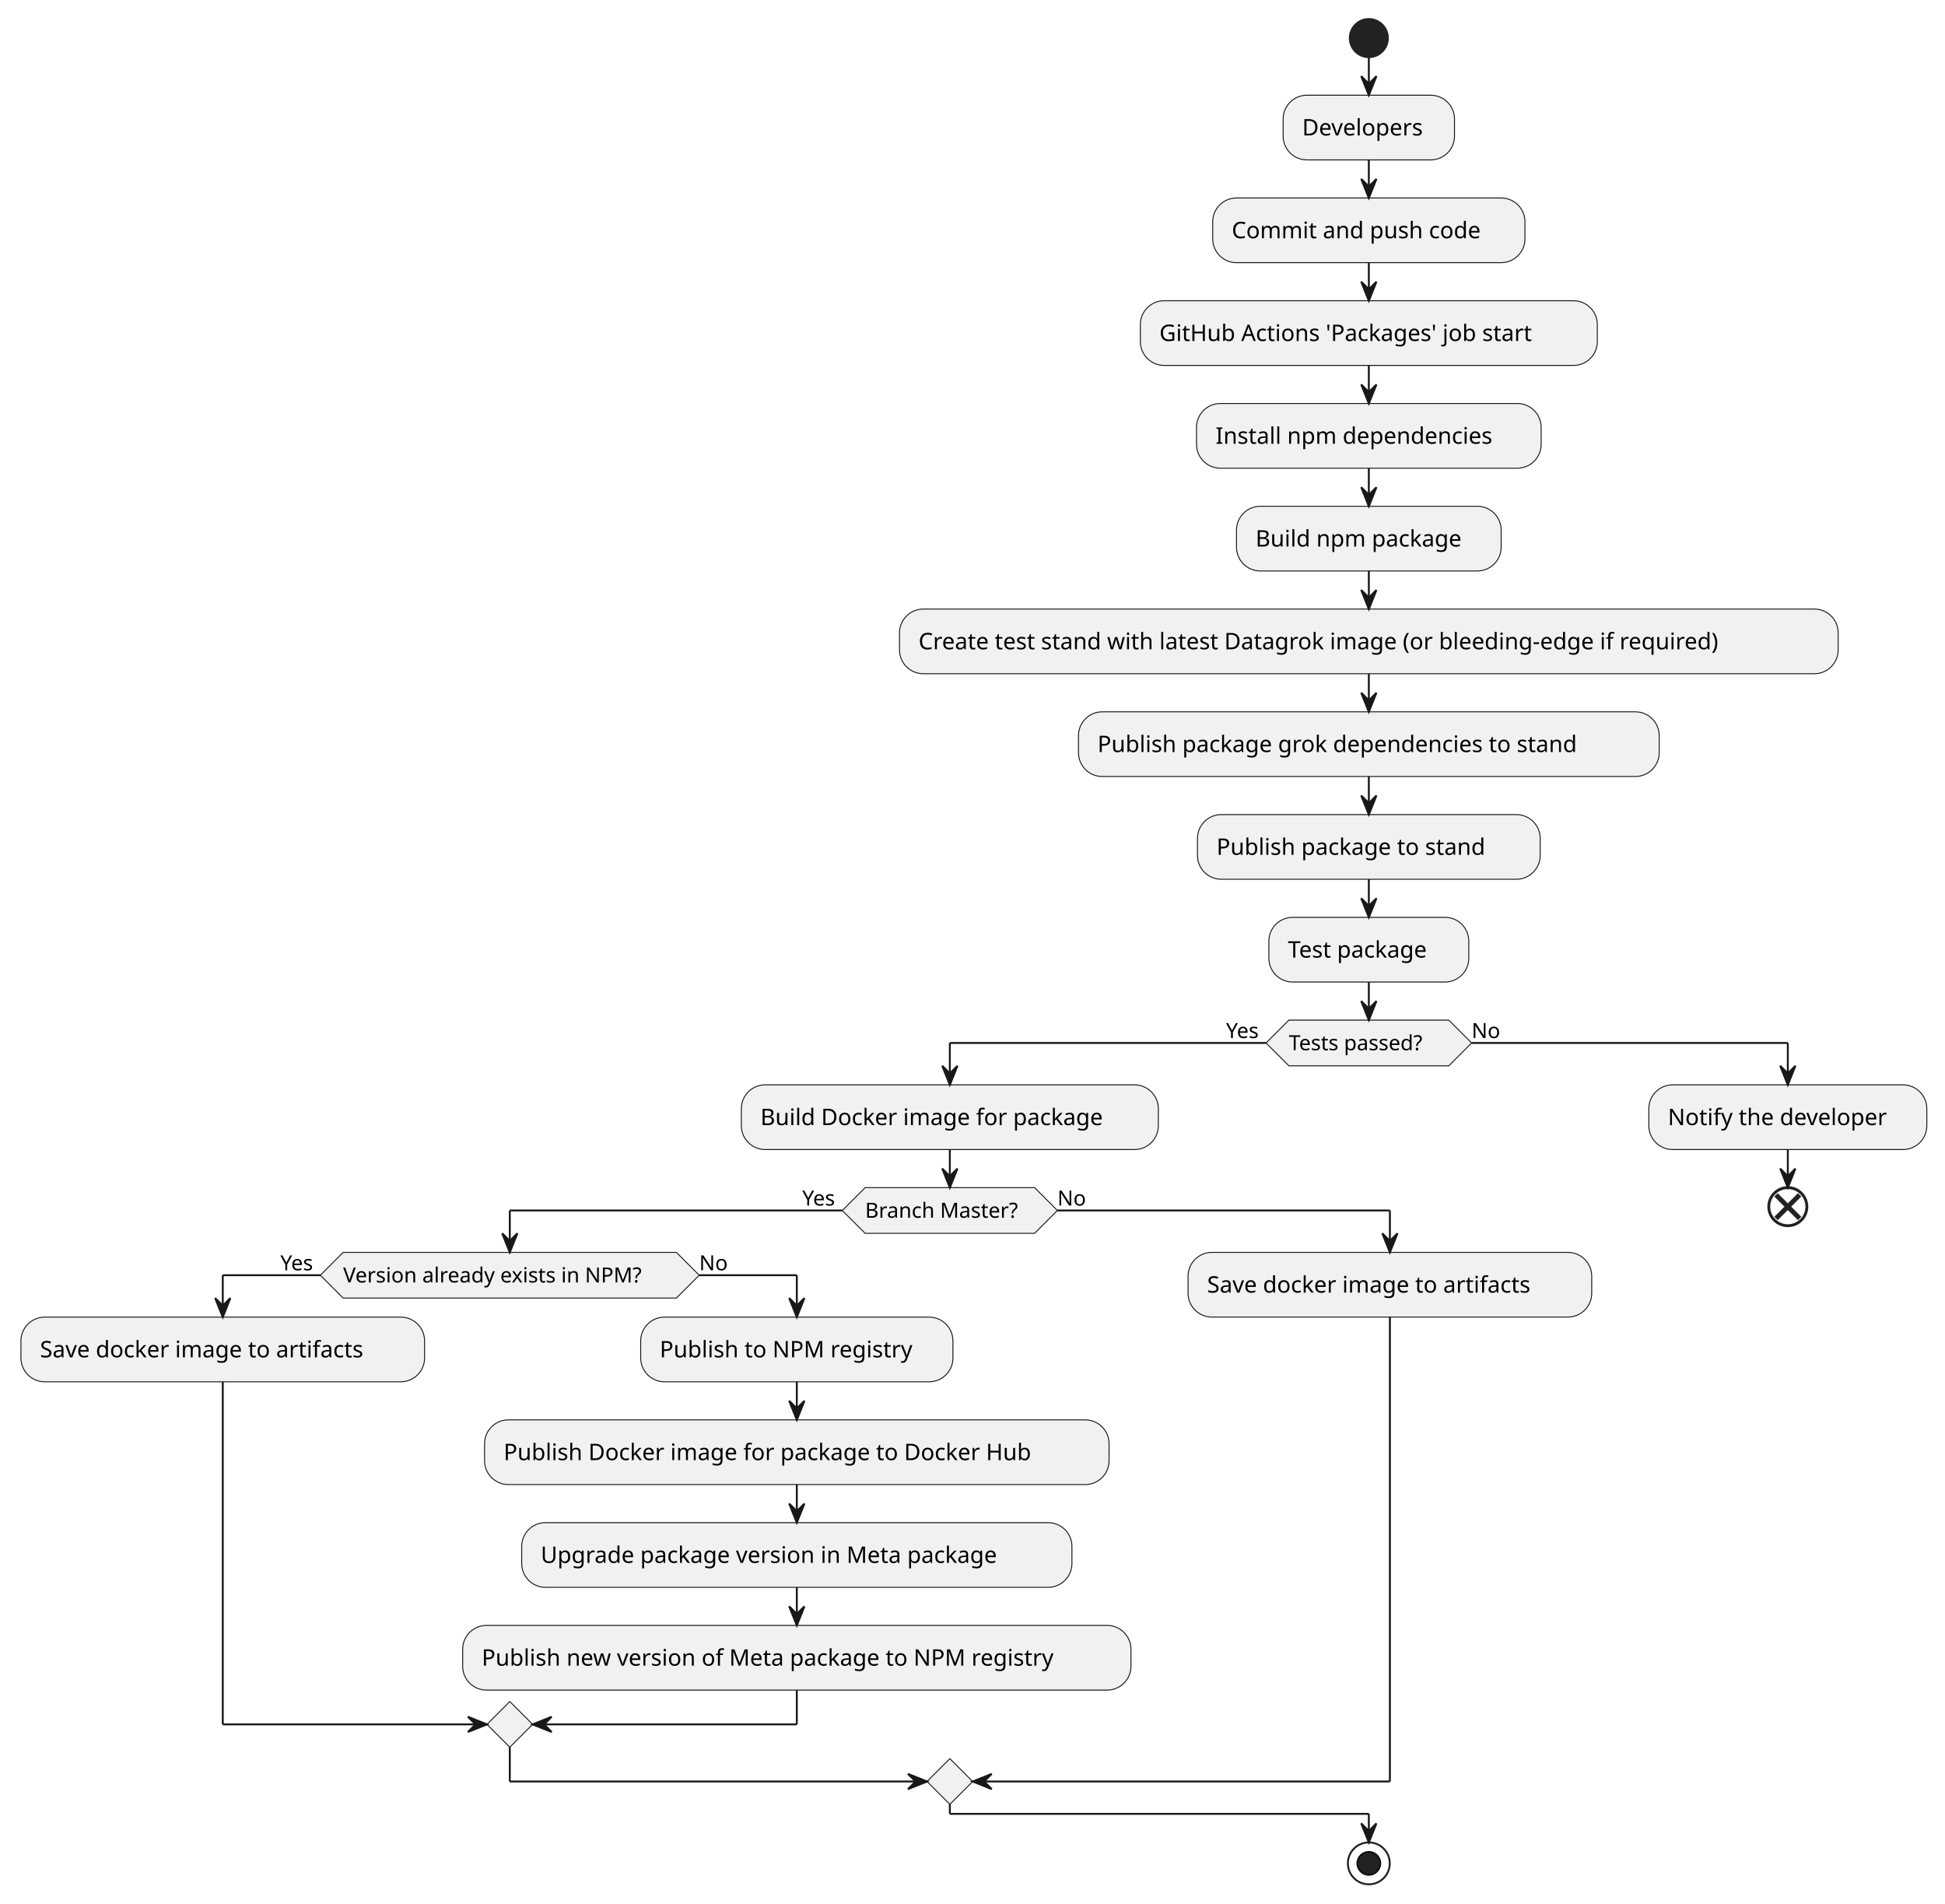
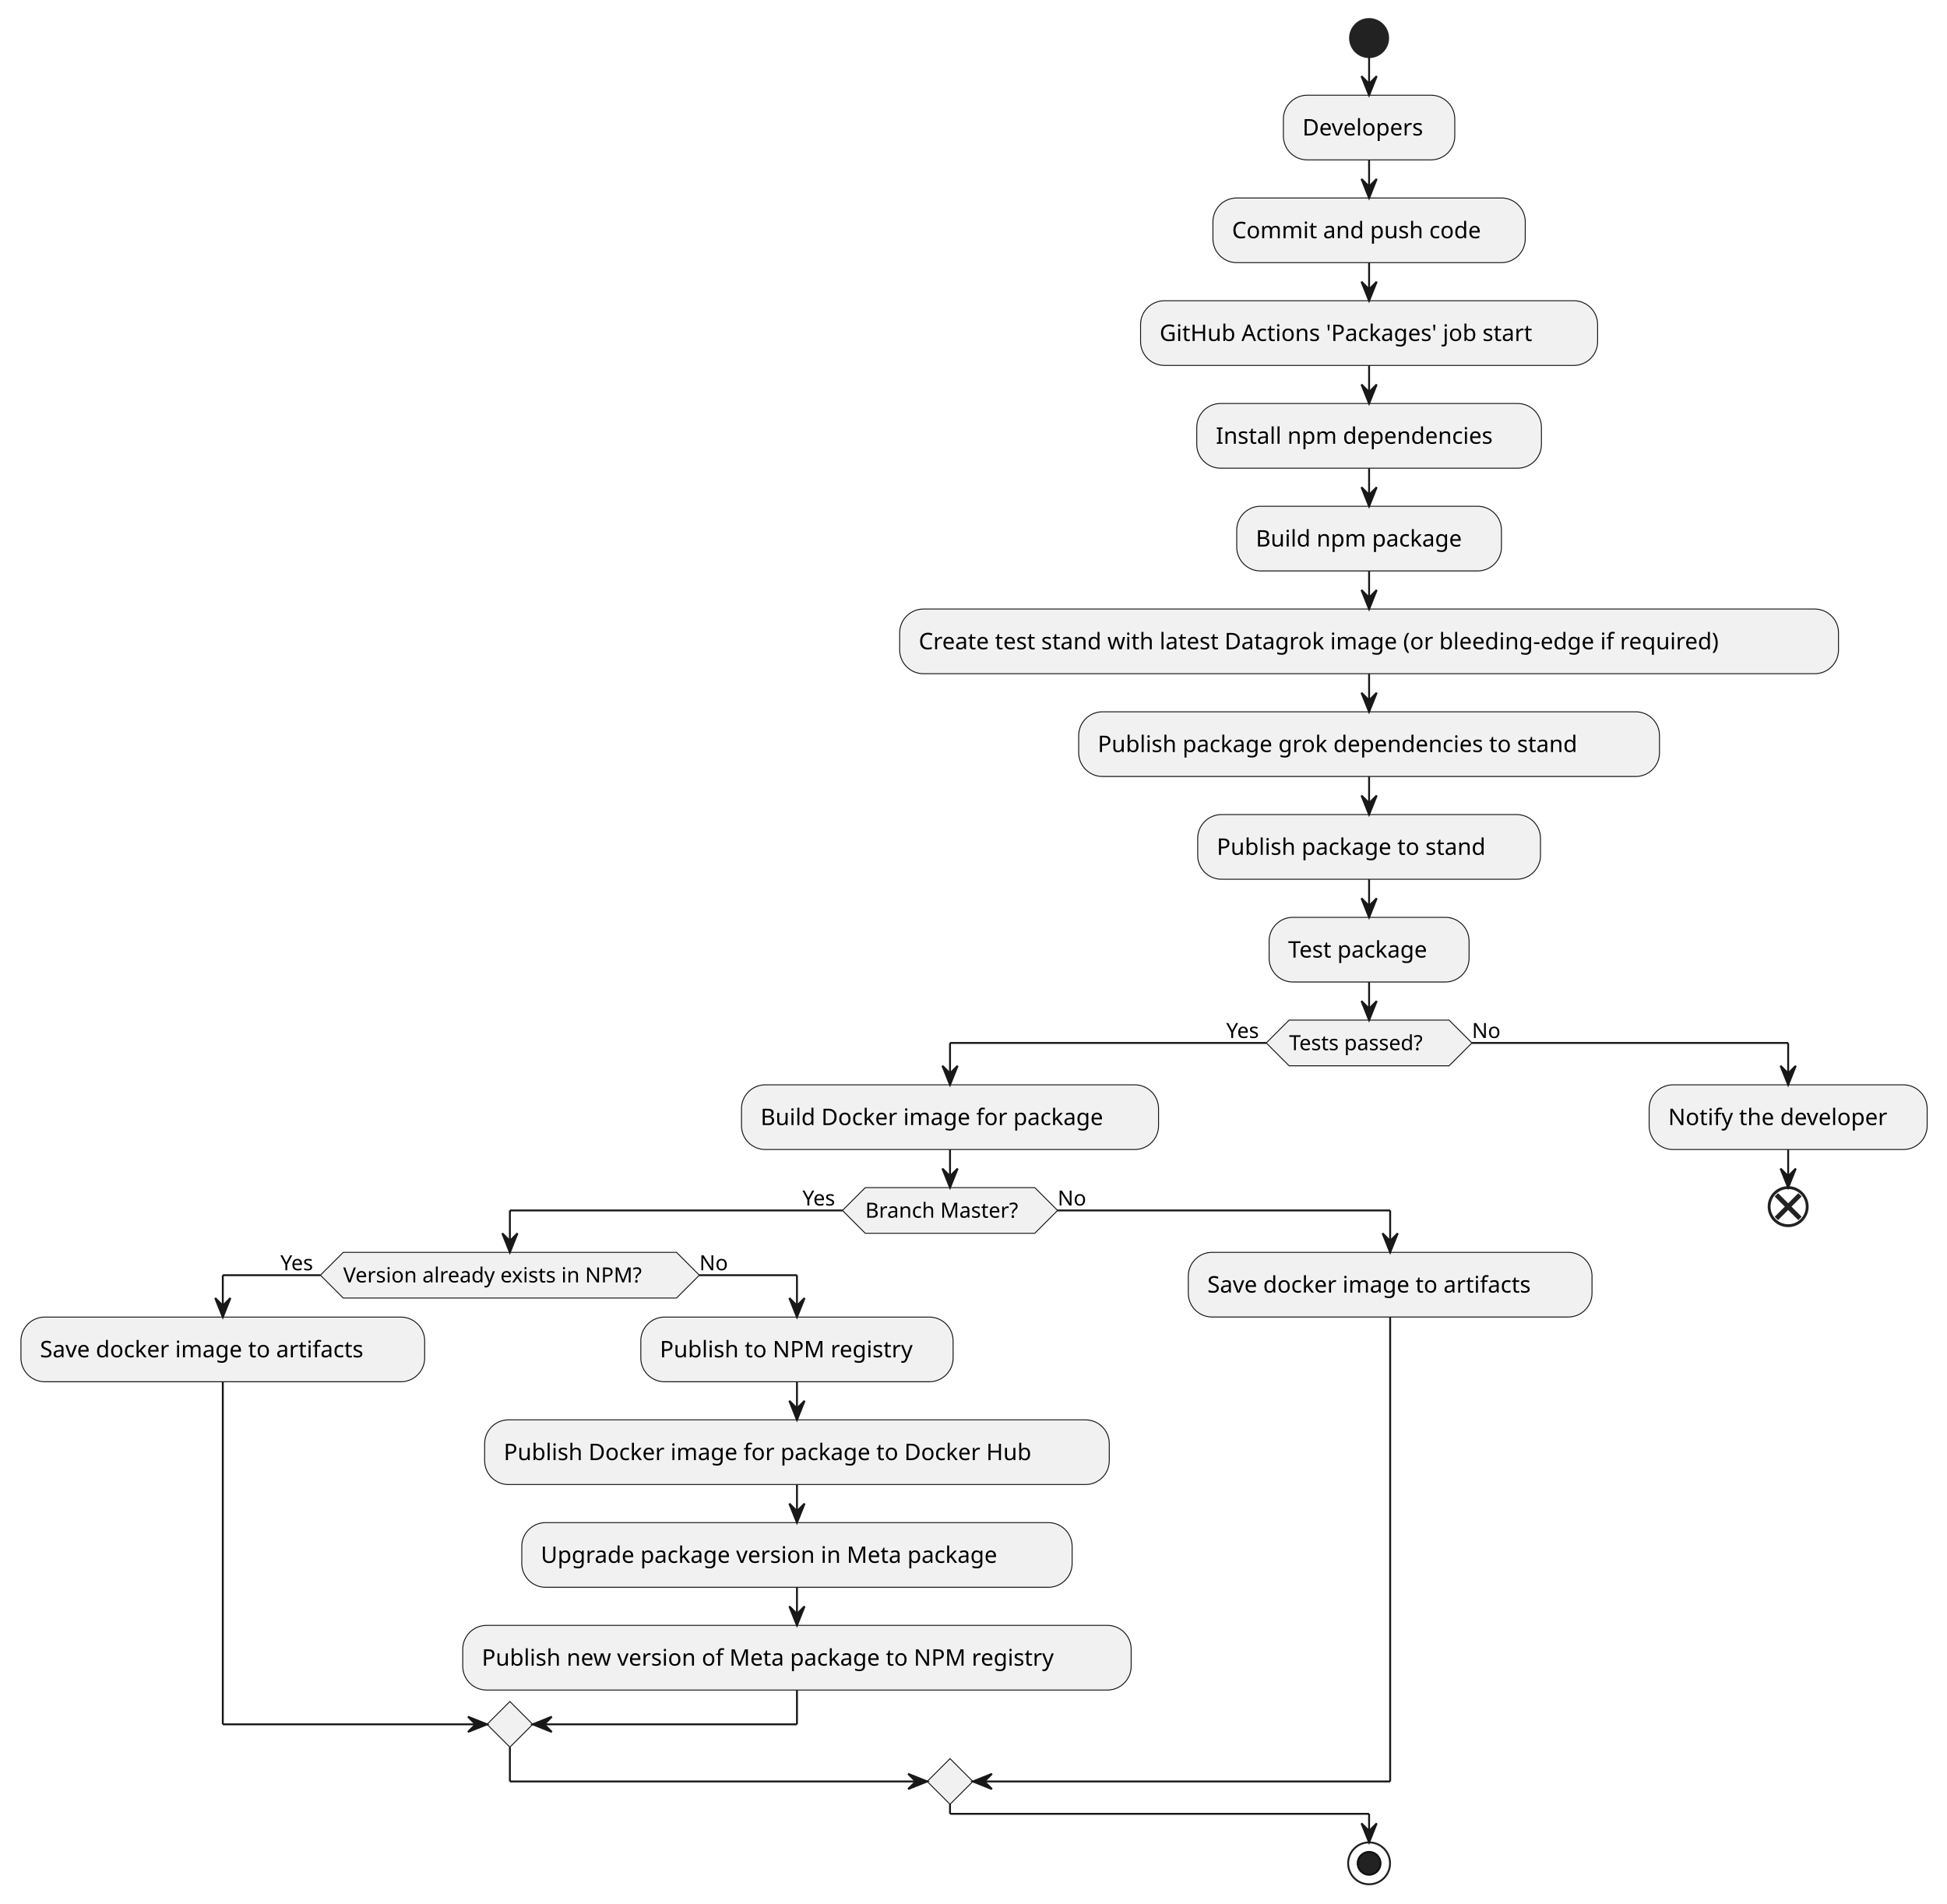
- <svg xmlns="http://www.w3.org/2000/svg" contentStyleType="text/css" height="500.219px" preserveAspectRatio="none" style="width:511px;height:500px;background:#FFFFFF;" version="1.1" viewBox="0 0 511 500" width="511.724px" zoomAndPan="magnify">
+ <svg xmlns="http://www.w3.org/2000/svg" contentStyleType="text/css" height="700.306px" preserveAspectRatio="none" style="width:716px;height:700px;background:#FFFFFF;" version="1.1" viewBox="0 0 716 700" width="716.413px" zoomAndPan="magnify">
  <defs />
  <g>
-     <ellipse cx="359.626" cy="10.004" fill="#222222" rx="5.002" ry="5.002" style="stroke:#222222;stroke-width:0.5;" />
-     <rect fill="#F1F1F1" height="16.992" rx="6.253" ry="6.253" style="stroke:#181818;stroke-width:0.25;" width="45.02" x="337.116" y="25.011" />
-     <text fill="#000000" font-family="sans-serif" font-size="6.003" lengthAdjust="spacing" textLength="35.015" x="342.118" y="35.585">Developers</text>
-     <rect fill="#F1F1F1" height="16.992" rx="6.253" ry="6.253" style="stroke:#181818;stroke-width:0.25;" width="82.036" x="318.608" y="52.007" />
-     <text fill="#000000" font-family="sans-serif" font-size="6.003" lengthAdjust="spacing" textLength="72.031" x="323.61" y="62.581">Commit and push code</text>
-     <rect fill="#F1F1F1" height="16.992" rx="6.253" ry="6.253" style="stroke:#181818;stroke-width:0.25;" width="120.052" x="299.6" y="79.003" />
-     <text fill="#000000" font-family="sans-serif" font-size="6.003" lengthAdjust="spacing" textLength="110.048" x="304.602" y="89.577">GitHub Actions 'Packages' job start</text>
-     <rect fill="#F1F1F1" height="16.992" rx="6.253" ry="6.253" style="stroke:#181818;stroke-width:0.25;" width="90.54" x="314.356" y="105.999" />
-     <text fill="#000000" font-family="sans-serif" font-size="6.003" lengthAdjust="spacing" textLength="80.535" x="319.358" y="116.573">Install npm dependencies</text>
-     <rect fill="#F1F1F1" height="16.992" rx="6.253" ry="6.253" style="stroke:#181818;stroke-width:0.25;" width="69.53" x="324.861" y="132.996" />
-     <text fill="#000000" font-family="sans-serif" font-size="6.003" lengthAdjust="spacing" textLength="59.526" x="329.863" y="143.57">Build npm package</text>
-     <rect fill="#F1F1F1" height="16.992" rx="6.253" ry="6.253" style="stroke:#181818;stroke-width:0.25;" width="246.608" x="236.322" y="159.992" />
-     <text fill="#000000" font-family="sans-serif" font-size="6.003" lengthAdjust="spacing" textLength="236.603" x="241.324" y="170.566">Create test stand with latest Datagrok image (or bleeding-edge if required)</text>
-     <rect fill="#F1F1F1" height="16.992" rx="6.253" ry="6.253" style="stroke:#181818;stroke-width:0.25;" width="152.567" x="283.343" y="186.988" />
-     <text fill="#000000" font-family="sans-serif" font-size="6.003" lengthAdjust="spacing" textLength="142.562" x="288.345" y="197.562">Publish package grok dependencies to stand</text>
-     <rect fill="#F1F1F1" height="16.992" rx="6.253" ry="6.253" style="stroke:#181818;stroke-width:0.25;" width="90.039" x="314.606" y="213.984" />
-     <text fill="#000000" font-family="sans-serif" font-size="6.003" lengthAdjust="spacing" textLength="80.035" x="319.609" y="224.558">Publish package to stand</text>
-     <rect fill="#F1F1F1" height="16.992" rx="6.253" ry="6.253" style="stroke:#181818;stroke-width:0.25;" width="52.523" x="333.365" y="240.98" />
-     <text fill="#000000" font-family="sans-serif" font-size="6.003" lengthAdjust="spacing" textLength="42.519" x="338.367" y="251.554">Test package</text>
-     <polygon fill="#F1F1F1" points="338.617,267.977,380.635,267.977,386.638,273.979,380.635,279.982,338.617,279.982,332.614,273.979,338.617,267.977" style="stroke:#181818;stroke-width:0.25;" />
-     <text fill="#000000" font-family="sans-serif" font-size="5.502" lengthAdjust="spacing" textLength="42.018" x="338.617" y="275.884">Tests passed?</text>
-     <text fill="#000000" font-family="sans-serif" font-size="5.502" lengthAdjust="spacing" textLength="10.505" x="322.11" y="272.682">Yes</text>
-     <text fill="#000000" font-family="sans-serif" font-size="5.502" lengthAdjust="spacing" textLength="7.503" x="386.638" y="272.682">No</text>
-     <rect fill="#F1F1F1" height="16.992" rx="6.253" ry="6.253" style="stroke:#181818;stroke-width:0.25;" width="109.548" x="194.773" y="284.984" />
-     <text fill="#000000" font-family="sans-serif" font-size="6.003" lengthAdjust="spacing" textLength="99.544" x="199.775" y="295.558">Build Docker image for package</text>
-     <polygon fill="#F1F1F1" points="227.287,311.98,271.806,311.98,277.809,317.983,271.806,323.986,227.287,323.986,221.284,317.983,227.287,311.98" style="stroke:#181818;stroke-width:0.25;" />
-     <text fill="#000000" font-family="sans-serif" font-size="5.502" lengthAdjust="spacing" textLength="44.52" x="227.287" y="319.888">Branch Master?</text>
-     <text fill="#000000" font-family="sans-serif" font-size="5.502" lengthAdjust="spacing" textLength="10.505" x="210.78" y="316.685">Yes</text>
-     <text fill="#000000" font-family="sans-serif" font-size="5.502" lengthAdjust="spacing" textLength="7.503" x="277.809" y="316.685">No</text>
-     <polygon fill="#F1F1F1" points="90.164,328.988,177.703,328.988,183.705,334.99,177.703,340.993,90.164,340.993,84.162,334.99,90.164,328.988" style="stroke:#181818;stroke-width:0.25;" />
-     <text fill="#000000" font-family="sans-serif" font-size="5.502" lengthAdjust="spacing" textLength="87.538" x="90.164" y="336.895">Version already exists in NPM?</text>
-     <text fill="#000000" font-family="sans-serif" font-size="5.502" lengthAdjust="spacing" textLength="10.505" x="73.657" y="333.693">Yes</text>
-     <text fill="#000000" font-family="sans-serif" font-size="5.502" lengthAdjust="spacing" textLength="7.503" x="183.705" y="333.693">No</text>
-     <rect fill="#F1F1F1" height="16.992" rx="6.253" ry="6.253" style="stroke:#181818;stroke-width:0.25;" width="106.046" x="5.502" y="345.995" />
-     <text fill="#000000" font-family="sans-serif" font-size="6.003" lengthAdjust="spacing" textLength="96.042" x="10.505" y="356.569">Save docker image to artifacts</text>
-     <rect fill="#F1F1F1" height="16.992" rx="6.253" ry="6.253" style="stroke:#181818;stroke-width:0.25;" width="82.036" x="168.324" y="345.995" />
-     <text fill="#000000" font-family="sans-serif" font-size="6.003" lengthAdjust="spacing" textLength="72.031" x="173.326" y="356.569">Publish to NPM registry</text>
-     <rect fill="#F1F1F1" height="16.992" rx="6.253" ry="6.253" style="stroke:#181818;stroke-width:0.25;" width="164.072" x="127.306" y="372.991" />
-     <text fill="#000000" font-family="sans-serif" font-size="6.003" lengthAdjust="spacing" textLength="154.067" x="132.308" y="383.565">Publish Docker image for package to Docker Hub</text>
-     <rect fill="#F1F1F1" height="16.992" rx="6.253" ry="6.253" style="stroke:#181818;stroke-width:0.25;" width="144.563" x="137.06" y="399.988" />
-     <text fill="#000000" font-family="sans-serif" font-size="6.003" lengthAdjust="spacing" textLength="134.559" x="142.062" y="410.562">Upgrade package version in Meta package</text>
-     <rect fill="#F1F1F1" height="16.992" rx="6.253" ry="6.253" style="stroke:#181818;stroke-width:0.25;" width="175.577" x="121.553" y="426.984" />
-     <text fill="#000000" font-family="sans-serif" font-size="6.003" lengthAdjust="spacing" textLength="165.572" x="126.555" y="437.558">Publish new version of Meta package to NPM registry</text>
-     <polygon fill="#F1F1F1" points="133.934,446.977,139.936,452.979,133.934,458.982,127.931,452.979,133.934,446.977" style="stroke:#181818;stroke-width:0.25;" />
-     <rect fill="#F1F1F1" height="16.992" rx="6.253" ry="6.253" style="stroke:#181818;stroke-width:0.25;" width="106.046" x="312.137" y="328.988" />
-     <text fill="#000000" font-family="sans-serif" font-size="6.003" lengthAdjust="spacing" textLength="96.042" x="317.139" y="339.562">Save docker image to artifacts</text>
-     <polygon fill="#F1F1F1" points="249.547,461.983,255.549,467.986,249.547,473.989,243.544,467.986,249.547,461.983" style="stroke:#181818;stroke-width:0.25;" />
-     <rect fill="#F1F1F1" height="16.992" rx="6.253" ry="6.253" style="stroke:#181818;stroke-width:0.25;" width="73.032" x="433.19" y="284.984" />
-     <text fill="#000000" font-family="sans-serif" font-size="6.003" lengthAdjust="spacing" textLength="63.028" x="438.192" y="295.558">Notify the developer</text>
-     <ellipse cx="469.705" cy="316.982" fill="none" rx="5.002" ry="5.002" style="stroke:#222222;stroke-width:0.75;" />
-     <line style="stroke:#222222;stroke-width:1.251;" x1="466.611" x2="472.8" y1="313.887" y2="320.077" />
-     <line style="stroke:#222222;stroke-width:1.251;" x1="472.8" x2="466.611" y1="313.887" y2="320.077" />
-     <ellipse cx="359.626" cy="489.495" fill="none" rx="5.502" ry="5.502" style="stroke:#222222;stroke-width:0.5;" />
-     <ellipse cx="359.626" cy="489.495" fill="#222222" rx="3.001" ry="3.001" style="stroke:#111111;stroke-width:0.5;" />
-     <line style="stroke:#181818;stroke-width:0.5;" x1="359.626" x2="359.626" y1="15.007" y2="25.011" />
-     <polygon fill="#181818" points="357.625,20.009,359.626,25.011,361.627,20.009,359.626,22.01" style="stroke:#181818;stroke-width:0.5;" />
-     <line style="stroke:#181818;stroke-width:0.5;" x1="359.626" x2="359.626" y1="42.003" y2="52.007" />
-     <polygon fill="#181818" points="357.625,47.005,359.626,52.007,361.627,47.005,359.626,49.006" style="stroke:#181818;stroke-width:0.5;" />
-     <line style="stroke:#181818;stroke-width:0.5;" x1="359.626" x2="359.626" y1="68.999" y2="79.003" />
-     <polygon fill="#181818" points="357.625,74.001,359.626,79.003,361.627,74.001,359.626,76.002" style="stroke:#181818;stroke-width:0.5;" />
-     <line style="stroke:#181818;stroke-width:0.5;" x1="359.626" x2="359.626" y1="95.995" y2="105.999" />
-     <polygon fill="#181818" points="357.625,100.997,359.626,105.999,361.627,100.997,359.626,102.998" style="stroke:#181818;stroke-width:0.5;" />
-     <line style="stroke:#181818;stroke-width:0.5;" x1="359.626" x2="359.626" y1="122.991" y2="132.996" />
-     <polygon fill="#181818" points="357.625,127.993,359.626,132.996,361.627,127.993,359.626,129.994" style="stroke:#181818;stroke-width:0.5;" />
-     <line style="stroke:#181818;stroke-width:0.5;" x1="359.626" x2="359.626" y1="149.988" y2="159.992" />
-     <polygon fill="#181818" points="357.625,154.99,359.626,159.992,361.627,154.99,359.626,156.991" style="stroke:#181818;stroke-width:0.5;" />
-     <line style="stroke:#181818;stroke-width:0.5;" x1="359.626" x2="359.626" y1="176.984" y2="186.988" />
-     <polygon fill="#181818" points="357.625,181.986,359.626,186.988,361.627,181.986,359.626,183.987" style="stroke:#181818;stroke-width:0.5;" />
-     <line style="stroke:#181818;stroke-width:0.5;" x1="359.626" x2="359.626" y1="203.98" y2="213.984" />
-     <polygon fill="#181818" points="357.625,208.982,359.626,213.984,361.627,208.982,359.626,210.983" style="stroke:#181818;stroke-width:0.5;" />
-     <line style="stroke:#181818;stroke-width:0.5;" x1="359.626" x2="359.626" y1="230.976" y2="240.98" />
-     <polygon fill="#181818" points="357.625,235.978,359.626,240.98,361.627,235.978,359.626,237.979" style="stroke:#181818;stroke-width:0.5;" />
-     <line style="stroke:#181818;stroke-width:0.5;" x1="209.342" x2="209.342" y1="362.987" y2="372.991" />
-     <polygon fill="#181818" points="207.341,367.989,209.342,372.991,211.343,367.989,209.342,369.99" style="stroke:#181818;stroke-width:0.5;" />
-     <line style="stroke:#181818;stroke-width:0.5;" x1="209.342" x2="209.342" y1="389.983" y2="399.988" />
-     <polygon fill="#181818" points="207.341,394.985,209.342,399.988,211.343,394.985,209.342,396.986" style="stroke:#181818;stroke-width:0.5;" />
-     <line style="stroke:#181818;stroke-width:0.5;" x1="209.342" x2="209.342" y1="416.979" y2="426.984" />
-     <polygon fill="#181818" points="207.341,421.981,209.342,426.984,211.343,421.981,209.342,423.982" style="stroke:#181818;stroke-width:0.5;" />
-     <line style="stroke:#181818;stroke-width:0.5;" x1="84.162" x2="58.526" y1="334.99" y2="334.99" />
-     <line style="stroke:#181818;stroke-width:0.5;" x1="58.526" x2="58.526" y1="334.99" y2="345.995" />
-     <polygon fill="#181818" points="56.525,340.993,58.526,345.995,60.526,340.993,58.526,342.994" style="stroke:#181818;stroke-width:0.5;" />
-     <line style="stroke:#181818;stroke-width:0.5;" x1="183.705" x2="209.342" y1="334.99" y2="334.99" />
-     <line style="stroke:#181818;stroke-width:0.5;" x1="209.342" x2="209.342" y1="334.99" y2="345.995" />
-     <polygon fill="#181818" points="207.341,340.993,209.342,345.995,211.343,340.993,209.342,342.994" style="stroke:#181818;stroke-width:0.5;" />
-     <line style="stroke:#181818;stroke-width:0.5;" x1="58.526" x2="58.526" y1="362.987" y2="452.979" />
-     <line style="stroke:#181818;stroke-width:0.5;" x1="58.526" x2="127.931" y1="452.979" y2="452.979" />
-     <polygon fill="#181818" points="122.929,450.979,127.931,452.979,122.929,454.98,124.93,452.979" style="stroke:#181818;stroke-width:0.5;" />
-     <line style="stroke:#181818;stroke-width:0.5;" x1="209.342" x2="209.342" y1="443.976" y2="452.979" />
-     <line style="stroke:#181818;stroke-width:0.5;" x1="209.342" x2="139.936" y1="452.979" y2="452.979" />
-     <polygon fill="#181818" points="144.938,450.979,139.936,452.979,144.938,454.98,142.938,452.979" style="stroke:#181818;stroke-width:0.5;" />
-     <line style="stroke:#181818;stroke-width:0.5;" x1="221.284" x2="133.934" y1="317.983" y2="317.983" />
-     <line style="stroke:#181818;stroke-width:0.5;" x1="133.934" x2="133.934" y1="317.983" y2="328.988" />
-     <polygon fill="#181818" points="131.933,323.986,133.934,328.988,135.935,323.986,133.934,325.986" style="stroke:#181818;stroke-width:0.5;" />
-     <line style="stroke:#181818;stroke-width:0.5;" x1="277.809" x2="365.16" y1="317.983" y2="317.983" />
-     <line style="stroke:#181818;stroke-width:0.5;" x1="365.16" x2="365.16" y1="317.983" y2="328.988" />
-     <polygon fill="#181818" points="363.159,323.986,365.16,328.988,367.161,323.986,365.16,325.986" style="stroke:#181818;stroke-width:0.5;" />
-     <line style="stroke:#181818;stroke-width:0.5;" x1="133.934" x2="133.934" y1="458.982" y2="467.986" />
-     <line style="stroke:#181818;stroke-width:0.5;" x1="133.934" x2="243.544" y1="467.986" y2="467.986" />
-     <polygon fill="#181818" points="238.542,465.985,243.544,467.986,238.542,469.987,240.543,467.986" style="stroke:#181818;stroke-width:0.5;" />
-     <line style="stroke:#181818;stroke-width:0.5;" x1="365.16" x2="365.16" y1="345.979" y2="467.986" />
-     <line style="stroke:#181818;stroke-width:0.5;" x1="365.16" x2="255.549" y1="467.986" y2="467.986" />
-     <polygon fill="#181818" points="260.551,465.985,255.549,467.986,260.551,469.987,258.551,467.986" style="stroke:#181818;stroke-width:0.5;" />
-     <line style="stroke:#181818;stroke-width:0.5;" x1="249.547" x2="249.547" y1="301.976" y2="311.98" />
-     <polygon fill="#181818" points="247.546,306.978,249.547,311.98,251.548,306.978,249.547,308.979" style="stroke:#181818;stroke-width:0.5;" />
-     <line style="stroke:#181818;stroke-width:0.5;" x1="469.705" x2="469.705" y1="301.976" y2="311.98" />
-     <polygon fill="#181818" points="467.705,306.978,469.705,311.98,471.706,306.978,469.705,308.979" style="stroke:#181818;stroke-width:0.5;" />
-     <line style="stroke:#181818;stroke-width:0.5;" x1="332.614" x2="249.547" y1="273.979" y2="273.979" />
-     <line style="stroke:#181818;stroke-width:0.5;" x1="249.547" x2="249.547" y1="273.979" y2="284.984" />
-     <polygon fill="#181818" points="247.546,279.982,249.547,284.984,251.548,279.982,249.547,281.983" style="stroke:#181818;stroke-width:0.5;" />
-     <line style="stroke:#181818;stroke-width:0.5;" x1="386.638" x2="469.705" y1="273.979" y2="273.979" />
-     <line style="stroke:#181818;stroke-width:0.5;" x1="469.705" x2="469.705" y1="273.979" y2="284.984" />
-     <polygon fill="#181818" points="467.705,279.982,469.705,284.984,471.706,279.982,469.705,281.983" style="stroke:#181818;stroke-width:0.5;" />
-     <line style="stroke:#181818;stroke-width:0.5;" x1="249.547" x2="249.547" y1="473.989" y2="476.49" />
-     <line style="stroke:#181818;stroke-width:0.5;" x1="249.547" x2="359.626" y1="476.49" y2="476.49" />
-     <line style="stroke:#181818;stroke-width:0.5;" x1="359.626" x2="359.626" y1="476.49" y2="483.993" />
-     <polygon fill="#181818" points="357.625,478.991,359.626,483.993,361.627,478.991,359.626,480.992" style="stroke:#181818;stroke-width:0.5;" />
-     <line style="stroke:#181818;stroke-width:0.5;" x1="359.626" x2="359.626" y1="257.972" y2="267.977" />
-     <polygon fill="#181818" points="357.625,262.974,359.626,267.977,361.627,262.974,359.626,264.975" style="stroke:#181818;stroke-width:0.5;" />
+     <ellipse cx="503.476" cy="14.006" fill="#222222" rx="7.003" ry="7.003" style="stroke:#222222;stroke-width:0.7;" />
+     <rect fill="#F1F1F1" height="23.788" rx="8.754" ry="8.754" style="stroke:#181818;stroke-width:0.35;" width="63.028" x="471.963" y="35.015" />
+     <text fill="#000000" font-family="sans-serif" font-size="8.404" lengthAdjust="spacing" textLength="49.021" x="478.966" y="49.819">Developers</text>
+     <rect fill="#F1F1F1" height="23.788" rx="8.754" ry="8.754" style="stroke:#181818;stroke-width:0.35;" width="114.85" x="446.051" y="72.81" />
+     <text fill="#000000" font-family="sans-serif" font-size="8.404" lengthAdjust="spacing" textLength="100.844" x="453.055" y="87.614">Commit and push code</text>
+     <rect fill="#F1F1F1" height="23.788" rx="8.754" ry="8.754" style="stroke:#181818;stroke-width:0.35;" width="168.073" x="419.44" y="110.605" />
+     <text fill="#000000" font-family="sans-serif" font-size="8.404" lengthAdjust="spacing" textLength="154.067" x="426.443" y="125.408">GitHub Actions 'Packages' job start</text>
+     <rect fill="#F1F1F1" height="23.788" rx="8.754" ry="8.754" style="stroke:#181818;stroke-width:0.35;" width="126.755" x="440.099" y="148.399" />
+     <text fill="#000000" font-family="sans-serif" font-size="8.404" lengthAdjust="spacing" textLength="112.749" x="447.102" y="163.203">Install npm dependencies</text>
+     <rect fill="#F1F1F1" height="23.788" rx="8.754" ry="8.754" style="stroke:#181818;stroke-width:0.35;" width="97.343" x="454.805" y="186.194" />
+     <text fill="#000000" font-family="sans-serif" font-size="8.404" lengthAdjust="spacing" textLength="83.337" x="461.808" y="200.998">Build npm package</text>
+     <rect fill="#F1F1F1" height="23.788" rx="8.754" ry="8.754" style="stroke:#181818;stroke-width:0.35;" width="345.251" x="330.851" y="223.989" />
+     <text fill="#000000" font-family="sans-serif" font-size="8.404" lengthAdjust="spacing" textLength="331.245" x="337.854" y="238.792">Create test stand with latest Datagrok image (or bleeding-edge if required)</text>
+     <rect fill="#F1F1F1" height="23.788" rx="8.754" ry="8.754" style="stroke:#181818;stroke-width:0.35;" width="213.593" x="396.68" y="261.783" />
+     <text fill="#000000" font-family="sans-serif" font-size="8.404" lengthAdjust="spacing" textLength="199.587" x="403.683" y="276.587">Publish package grok dependencies to stand</text>
+     <rect fill="#F1F1F1" height="23.788" rx="8.754" ry="8.754" style="stroke:#181818;stroke-width:0.35;" width="126.055" x="440.449" y="299.578" />
+     <text fill="#000000" font-family="sans-serif" font-size="8.404" lengthAdjust="spacing" textLength="112.049" x="447.452" y="314.382">Publish package to stand</text>
+     <rect fill="#F1F1F1" height="23.788" rx="8.754" ry="8.754" style="stroke:#181818;stroke-width:0.35;" width="73.532" x="466.71" y="337.373" />
+     <text fill="#000000" font-family="sans-serif" font-size="8.404" lengthAdjust="spacing" textLength="59.526" x="473.714" y="352.176">Test package</text>
+     <polygon fill="#F1F1F1" points="474.064,375.167,532.889,375.167,541.293,383.571,532.889,391.975,474.064,391.975,465.66,383.571,474.064,375.167" style="stroke:#181818;stroke-width:0.35;" />
+     <text fill="#000000" font-family="sans-serif" font-size="7.703" lengthAdjust="spacing" textLength="58.826" x="474.064" y="386.238">Tests passed?</text>
+     <text fill="#000000" font-family="sans-serif" font-size="7.703" lengthAdjust="spacing" textLength="14.706" x="450.954" y="381.754">Yes</text>
+     <text fill="#000000" font-family="sans-serif" font-size="7.703" lengthAdjust="spacing" textLength="10.505" x="541.293" y="381.754">No</text>
+     <rect fill="#F1F1F1" height="23.788" rx="8.754" ry="8.754" style="stroke:#181818;stroke-width:0.35;" width="153.367" x="272.682" y="398.978" />
+     <text fill="#000000" font-family="sans-serif" font-size="8.404" lengthAdjust="spacing" textLength="139.361" x="279.685" y="413.781">Build Docker image for package</text>
+     <polygon fill="#F1F1F1" points="318.202,436.772,380.529,436.772,388.933,445.176,380.529,453.58,318.202,453.58,309.798,445.176,318.202,436.772" style="stroke:#181818;stroke-width:0.35;" />
+     <text fill="#000000" font-family="sans-serif" font-size="7.703" lengthAdjust="spacing" textLength="62.327" x="318.202" y="447.843">Branch Master?</text>
+     <text fill="#000000" font-family="sans-serif" font-size="7.703" lengthAdjust="spacing" textLength="14.706" x="295.092" y="443.359">Yes</text>
+     <text fill="#000000" font-family="sans-serif" font-size="7.703" lengthAdjust="spacing" textLength="10.505" x="388.933" y="443.359">No</text>
+     <polygon fill="#F1F1F1" points="126.23,460.583,248.784,460.583,257.188,468.986,248.784,477.39,126.23,477.39,117.826,468.986,126.23,460.583" style="stroke:#181818;stroke-width:0.35;" />
+     <text fill="#000000" font-family="sans-serif" font-size="7.703" lengthAdjust="spacing" textLength="122.554" x="126.23" y="471.653">Version already exists in NPM?</text>
+     <text fill="#000000" font-family="sans-serif" font-size="7.703" lengthAdjust="spacing" textLength="14.706" x="103.12" y="467.17">Yes</text>
+     <text fill="#000000" font-family="sans-serif" font-size="7.703" lengthAdjust="spacing" textLength="10.505" x="257.188" y="467.17">No</text>
+     <rect fill="#F1F1F1" height="23.788" rx="8.754" ry="8.754" style="stroke:#181818;stroke-width:0.35;" width="148.465" x="7.703" y="484.393" />
+     <text fill="#000000" font-family="sans-serif" font-size="8.404" lengthAdjust="spacing" textLength="134.459" x="14.706" y="499.197">Save docker image to artifacts</text>
+     <rect fill="#F1F1F1" height="23.788" rx="8.754" ry="8.754" style="stroke:#181818;stroke-width:0.35;" width="114.85" x="235.653" y="484.393" />
+     <text fill="#000000" font-family="sans-serif" font-size="8.404" lengthAdjust="spacing" textLength="100.844" x="242.656" y="499.197">Publish to NPM registry</text>
+     <rect fill="#F1F1F1" height="23.788" rx="8.754" ry="8.754" style="stroke:#181818;stroke-width:0.35;" width="229.701" x="178.228" y="522.188" />
+     <text fill="#000000" font-family="sans-serif" font-size="8.404" lengthAdjust="spacing" textLength="215.694" x="185.231" y="536.991">Publish Docker image for package to Docker Hub</text>
+     <rect fill="#F1F1F1" height="23.788" rx="8.754" ry="8.754" style="stroke:#181818;stroke-width:0.35;" width="202.388" x="191.884" y="559.982" />
+     <text fill="#000000" font-family="sans-serif" font-size="8.404" lengthAdjust="spacing" textLength="188.382" x="198.887" y="574.786">Upgrade package version in Meta package</text>
+     <rect fill="#F1F1F1" height="23.788" rx="8.754" ry="8.754" style="stroke:#181818;stroke-width:0.35;" width="245.808" x="170.174" y="597.777" />
+     <text fill="#000000" font-family="sans-serif" font-size="8.404" lengthAdjust="spacing" textLength="231.801" x="177.178" y="612.581">Publish new version of Meta package to NPM registry</text>
+     <polygon fill="#F1F1F1" points="187.507,625.768,195.911,634.171,187.507,642.575,179.103,634.171,187.507,625.768" style="stroke:#181818;stroke-width:0.35;" />
+     <rect fill="#F1F1F1" height="23.788" rx="8.754" ry="8.754" style="stroke:#181818;stroke-width:0.35;" width="148.465" x="436.991" y="460.583" />
+     <text fill="#000000" font-family="sans-serif" font-size="8.404" lengthAdjust="spacing" textLength="134.459" x="443.994" y="475.386">Save docker image to artifacts</text>
+     <polygon fill="#F1F1F1" points="349.365,646.777,357.769,655.18,349.365,663.584,340.962,655.18,349.365,646.777" style="stroke:#181818;stroke-width:0.35;" />
+     <rect fill="#F1F1F1" height="23.788" rx="8.754" ry="8.754" style="stroke:#181818;stroke-width:0.35;" width="102.245" x="606.465" y="398.978" />
+     <text fill="#000000" font-family="sans-serif" font-size="8.404" lengthAdjust="spacing" textLength="88.239" x="613.468" y="413.781">Notify the developer</text>
+     <ellipse cx="657.588" cy="443.775" fill="none" rx="7.003" ry="7.003" style="stroke:#222222;stroke-width:1.05;" />
+     <line style="stroke:#222222;stroke-width:1.751;" x1="653.255" x2="661.921" y1="439.442" y2="448.108" />
+     <line style="stroke:#222222;stroke-width:1.751;" x1="661.921" x2="653.255" y1="439.442" y2="448.108" />
+     <ellipse cx="503.476" cy="685.294" fill="none" rx="7.703" ry="7.703" style="stroke:#222222;stroke-width:0.7;" />
+     <ellipse cx="503.476" cy="685.294" fill="#222222" rx="4.202" ry="4.202" style="stroke:#111111;stroke-width:0.7;" />
+     <line style="stroke:#181818;stroke-width:0.7;" x1="503.476" x2="503.476" y1="21.009" y2="35.015" />
+     <polygon fill="#181818" points="500.675,28.012,503.476,35.015,506.278,28.012,503.476,30.814" style="stroke:#181818;stroke-width:0.7;" />
+     <line style="stroke:#181818;stroke-width:0.7;" x1="503.476" x2="503.476" y1="58.804" y2="72.81" />
+     <polygon fill="#181818" points="500.675,65.807,503.476,72.81,506.278,65.807,503.476,68.608" style="stroke:#181818;stroke-width:0.7;" />
+     <line style="stroke:#181818;stroke-width:0.7;" x1="503.476" x2="503.476" y1="96.599" y2="110.605" />
+     <polygon fill="#181818" points="500.675,103.602,503.476,110.605,506.278,103.602,503.476,106.403" style="stroke:#181818;stroke-width:0.7;" />
+     <line style="stroke:#181818;stroke-width:0.7;" x1="503.476" x2="503.476" y1="134.393" y2="148.399" />
+     <polygon fill="#181818" points="500.675,141.396,503.476,148.399,506.278,141.396,503.476,144.197" style="stroke:#181818;stroke-width:0.7;" />
+     <line style="stroke:#181818;stroke-width:0.7;" x1="503.476" x2="503.476" y1="172.188" y2="186.194" />
+     <polygon fill="#181818" points="500.675,179.191,503.476,186.194,506.278,179.191,503.476,181.992" style="stroke:#181818;stroke-width:0.7;" />
+     <line style="stroke:#181818;stroke-width:0.7;" x1="503.476" x2="503.476" y1="209.982" y2="223.989" />
+     <polygon fill="#181818" points="500.675,216.986,503.476,223.989,506.278,216.986,503.476,219.787" style="stroke:#181818;stroke-width:0.7;" />
+     <line style="stroke:#181818;stroke-width:0.7;" x1="503.476" x2="503.476" y1="247.777" y2="261.783" />
+     <polygon fill="#181818" points="500.675,254.78,503.476,261.783,506.278,254.78,503.476,257.581" style="stroke:#181818;stroke-width:0.7;" />
+     <line style="stroke:#181818;stroke-width:0.7;" x1="503.476" x2="503.476" y1="285.572" y2="299.578" />
+     <polygon fill="#181818" points="500.675,292.575,503.476,299.578,506.278,292.575,503.476,295.376" style="stroke:#181818;stroke-width:0.7;" />
+     <line style="stroke:#181818;stroke-width:0.7;" x1="503.476" x2="503.476" y1="323.366" y2="337.373" />
+     <polygon fill="#181818" points="500.675,330.37,503.476,337.373,506.278,330.37,503.476,333.171" style="stroke:#181818;stroke-width:0.7;" />
+     <line style="stroke:#181818;stroke-width:0.7;" x1="293.078" x2="293.078" y1="508.182" y2="522.188" />
+     <polygon fill="#181818" points="290.277,515.185,293.078,522.188,295.879,515.185,293.078,517.986" style="stroke:#181818;stroke-width:0.7;" />
+     <line style="stroke:#181818;stroke-width:0.7;" x1="293.078" x2="293.078" y1="545.976" y2="559.982" />
+     <polygon fill="#181818" points="290.277,552.979,293.078,559.982,295.879,552.979,293.078,555.781" style="stroke:#181818;stroke-width:0.7;" />
+     <line style="stroke:#181818;stroke-width:0.7;" x1="293.078" x2="293.078" y1="583.771" y2="597.777" />
+     <polygon fill="#181818" points="290.277,590.774,293.078,597.777,295.879,590.774,293.078,593.575" style="stroke:#181818;stroke-width:0.7;" />
+     <line style="stroke:#181818;stroke-width:0.7;" x1="117.826" x2="81.936" y1="468.986" y2="468.986" />
+     <line style="stroke:#181818;stroke-width:0.7;" x1="81.936" x2="81.936" y1="468.986" y2="484.393" />
+     <polygon fill="#181818" points="79.135,477.39,81.936,484.393,84.737,477.39,81.936,480.191" style="stroke:#181818;stroke-width:0.7;" />
+     <line style="stroke:#181818;stroke-width:0.7;" x1="257.188" x2="293.078" y1="468.986" y2="468.986" />
+     <line style="stroke:#181818;stroke-width:0.7;" x1="293.078" x2="293.078" y1="468.986" y2="484.393" />
+     <polygon fill="#181818" points="290.277,477.39,293.078,484.393,295.879,477.39,293.078,480.191" style="stroke:#181818;stroke-width:0.7;" />
+     <line style="stroke:#181818;stroke-width:0.7;" x1="81.936" x2="81.936" y1="508.182" y2="634.171" />
+     <line style="stroke:#181818;stroke-width:0.7;" x1="81.936" x2="179.103" y1="634.171" y2="634.171" />
+     <polygon fill="#181818" points="172.1,631.37,179.103,634.171,172.1,636.972,174.901,634.171" style="stroke:#181818;stroke-width:0.7;" />
+     <line style="stroke:#181818;stroke-width:0.7;" x1="293.078" x2="293.078" y1="621.566" y2="634.171" />
+     <line style="stroke:#181818;stroke-width:0.7;" x1="293.078" x2="195.911" y1="634.171" y2="634.171" />
+     <polygon fill="#181818" points="202.914,631.37,195.911,634.171,202.914,636.972,200.113,634.171" style="stroke:#181818;stroke-width:0.7;" />
+     <line style="stroke:#181818;stroke-width:0.7;" x1="309.798" x2="187.507" y1="445.176" y2="445.176" />
+     <line style="stroke:#181818;stroke-width:0.7;" x1="187.507" x2="187.507" y1="445.176" y2="460.583" />
+     <polygon fill="#181818" points="184.706,453.58,187.507,460.583,190.308,453.58,187.507,456.381" style="stroke:#181818;stroke-width:0.7;" />
+     <line style="stroke:#181818;stroke-width:0.7;" x1="388.933" x2="511.224" y1="445.176" y2="445.176" />
+     <line style="stroke:#181818;stroke-width:0.7;" x1="511.224" x2="511.224" y1="445.176" y2="460.583" />
+     <polygon fill="#181818" points="508.422,453.58,511.224,460.583,514.025,453.58,511.224,456.381" style="stroke:#181818;stroke-width:0.7;" />
+     <line style="stroke:#181818;stroke-width:0.7;" x1="187.507" x2="187.507" y1="642.575" y2="655.18" />
+     <line style="stroke:#181818;stroke-width:0.7;" x1="187.507" x2="340.962" y1="655.18" y2="655.18" />
+     <polygon fill="#181818" points="333.959,652.379,340.962,655.18,333.959,657.982,336.76,655.18" style="stroke:#181818;stroke-width:0.7;" />
+     <line style="stroke:#181818;stroke-width:0.7;" x1="511.224" x2="511.224" y1="484.371" y2="655.18" />
+     <line style="stroke:#181818;stroke-width:0.7;" x1="511.224" x2="357.769" y1="655.18" y2="655.18" />
+     <polygon fill="#181818" points="364.772,652.379,357.769,655.18,364.772,657.982,361.971,655.18" style="stroke:#181818;stroke-width:0.7;" />
+     <line style="stroke:#181818;stroke-width:0.7;" x1="349.365" x2="349.365" y1="422.766" y2="436.772" />
+     <polygon fill="#181818" points="346.564,429.769,349.365,436.772,352.167,429.769,349.365,432.57" style="stroke:#181818;stroke-width:0.7;" />
+     <line style="stroke:#181818;stroke-width:0.7;" x1="657.588" x2="657.588" y1="422.766" y2="436.772" />
+     <polygon fill="#181818" points="654.787,429.769,657.588,436.772,660.389,429.769,657.588,432.57" style="stroke:#181818;stroke-width:0.7;" />
+     <line style="stroke:#181818;stroke-width:0.7;" x1="465.66" x2="349.365" y1="383.571" y2="383.571" />
+     <line style="stroke:#181818;stroke-width:0.7;" x1="349.365" x2="349.365" y1="383.571" y2="398.978" />
+     <polygon fill="#181818" points="346.564,391.975,349.365,398.978,352.167,391.975,349.365,394.776" style="stroke:#181818;stroke-width:0.7;" />
+     <line style="stroke:#181818;stroke-width:0.7;" x1="541.293" x2="657.588" y1="383.571" y2="383.571" />
+     <line style="stroke:#181818;stroke-width:0.7;" x1="657.588" x2="657.588" y1="383.571" y2="398.978" />
+     <polygon fill="#181818" points="654.787,391.975,657.588,398.978,660.389,391.975,657.588,394.776" style="stroke:#181818;stroke-width:0.7;" />
+     <line style="stroke:#181818;stroke-width:0.7;" x1="349.365" x2="349.365" y1="663.584" y2="667.086" />
+     <line style="stroke:#181818;stroke-width:0.7;" x1="349.365" x2="503.476" y1="667.086" y2="667.086" />
+     <line style="stroke:#181818;stroke-width:0.7;" x1="503.476" x2="503.476" y1="667.086" y2="677.59" />
+     <polygon fill="#181818" points="500.675,670.587,503.476,677.59,506.278,670.587,503.476,673.388" style="stroke:#181818;stroke-width:0.7;" />
+     <line style="stroke:#181818;stroke-width:0.7;" x1="503.476" x2="503.476" y1="361.161" y2="375.167" />
+     <polygon fill="#181818" points="500.675,368.164,503.476,375.167,506.278,368.164,503.476,370.965" style="stroke:#181818;stroke-width:0.7;" />
  </g>
</svg>
